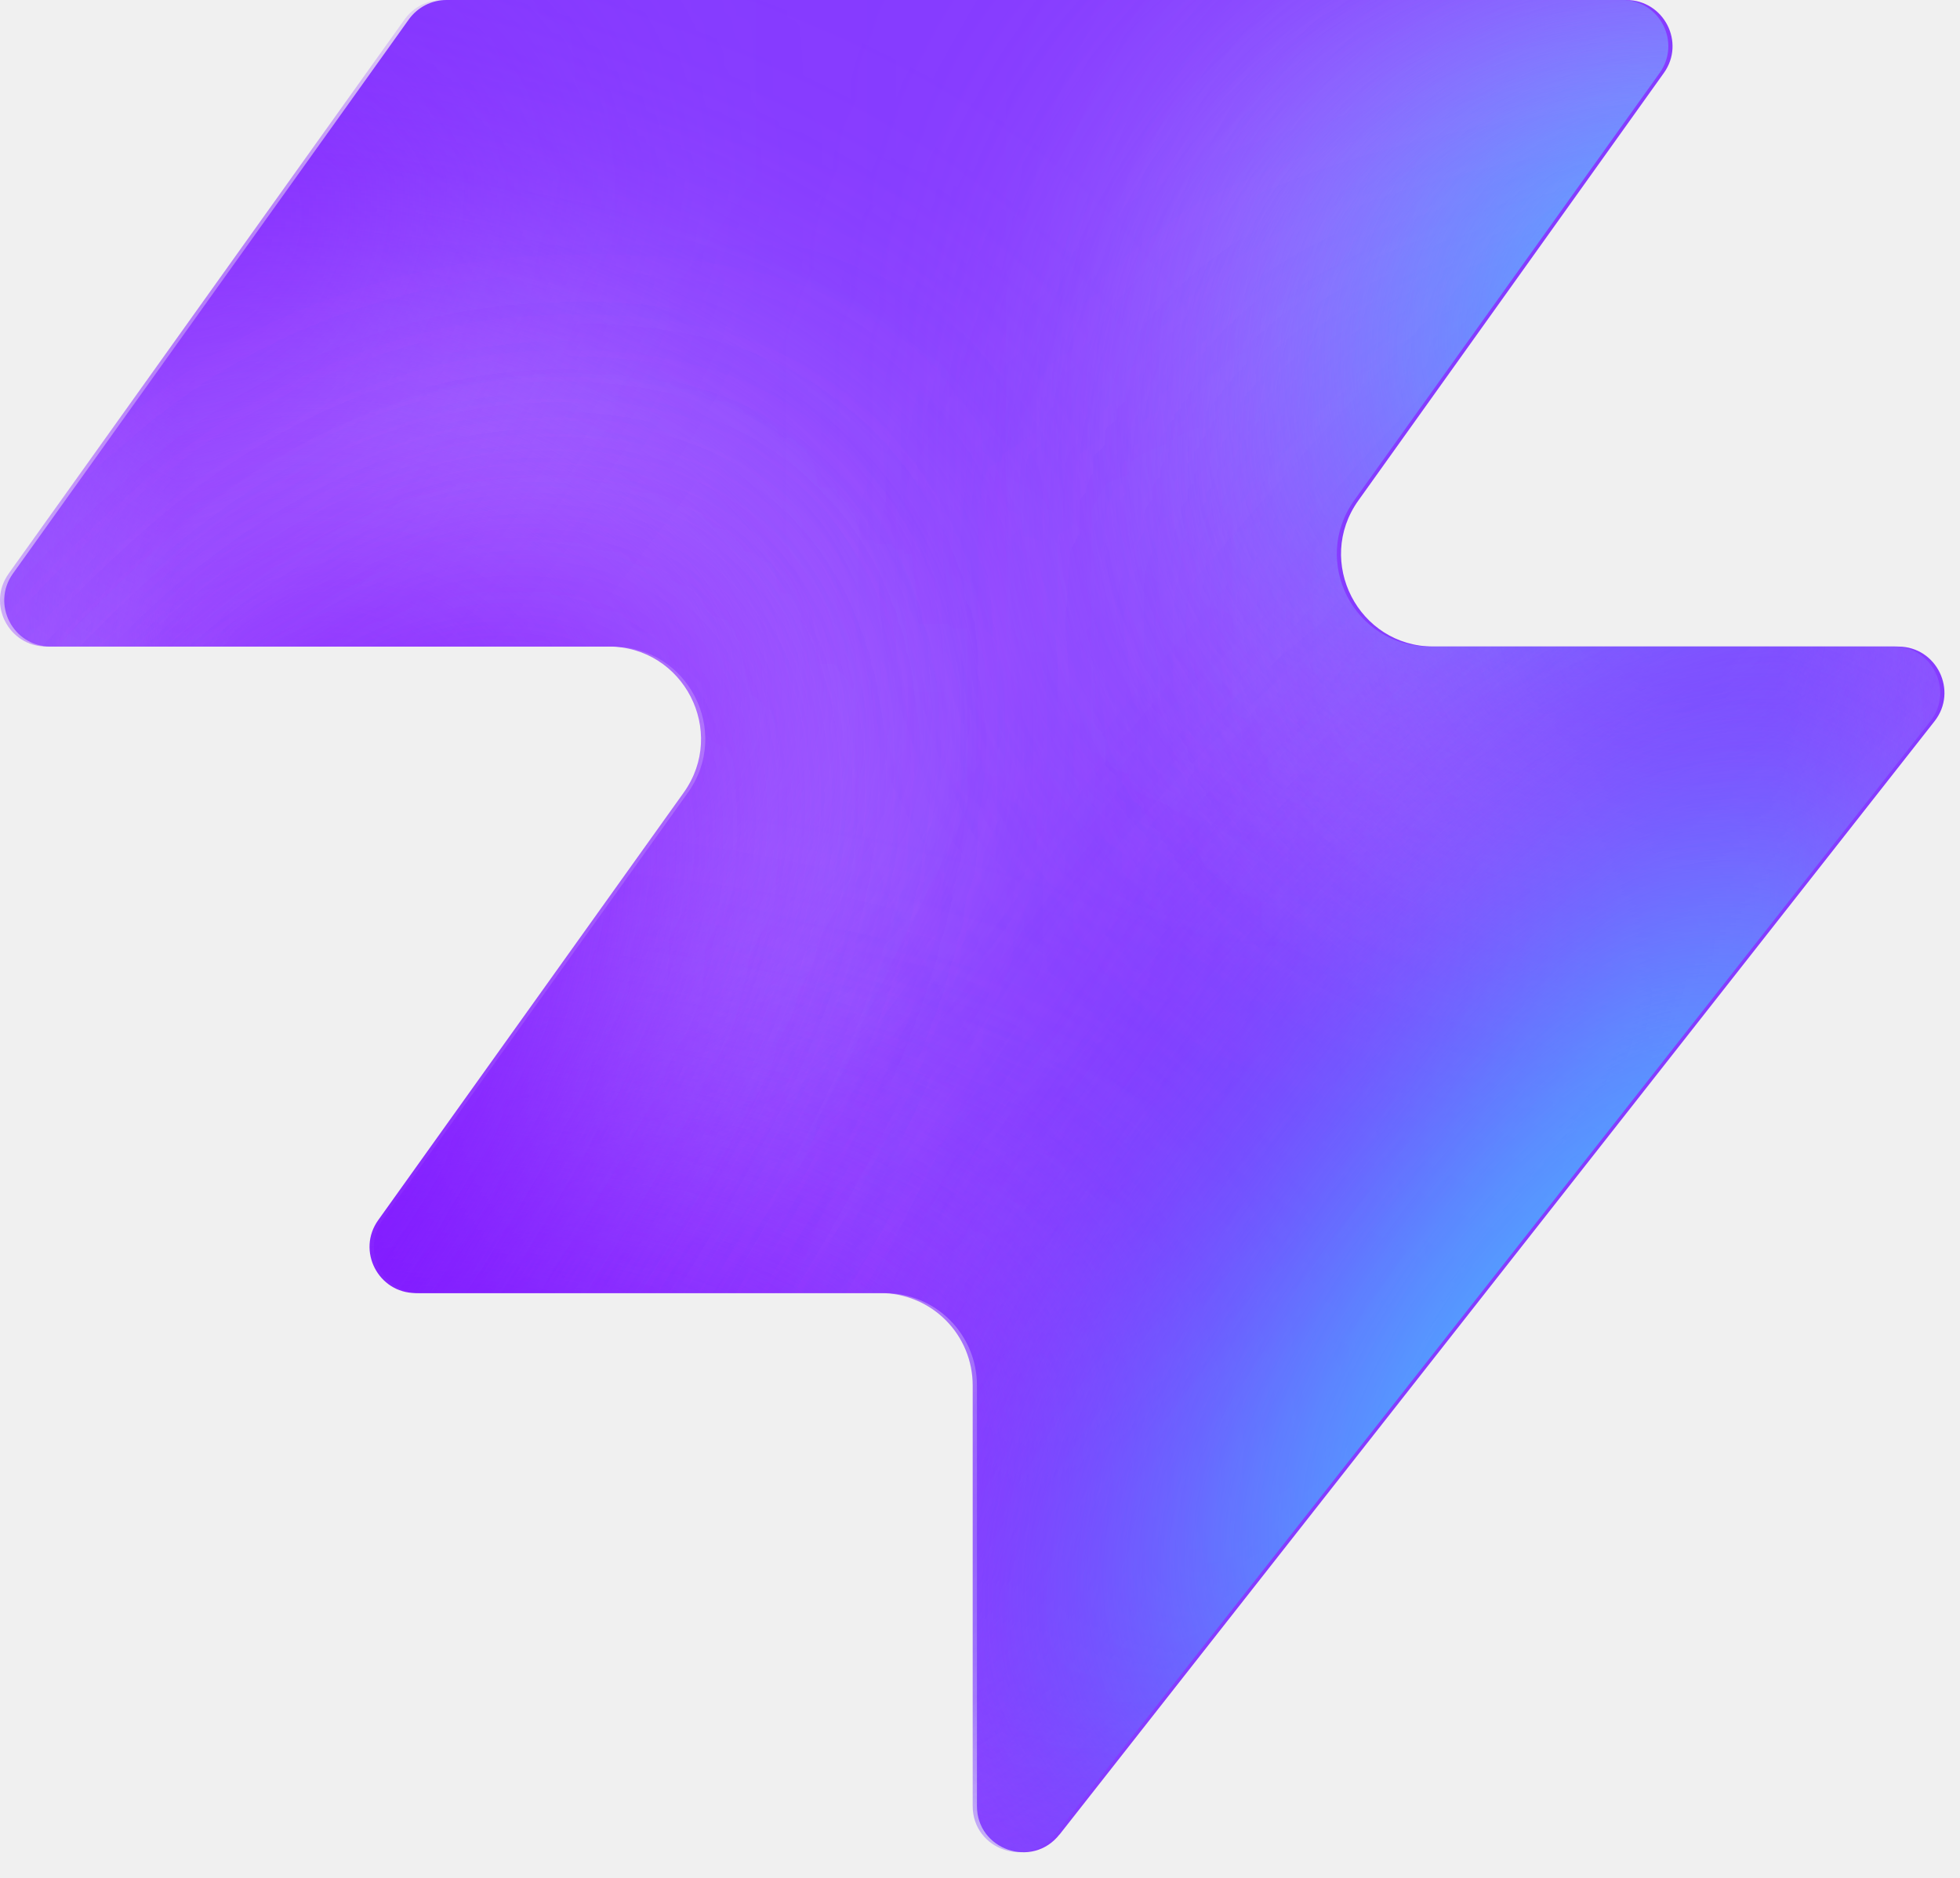
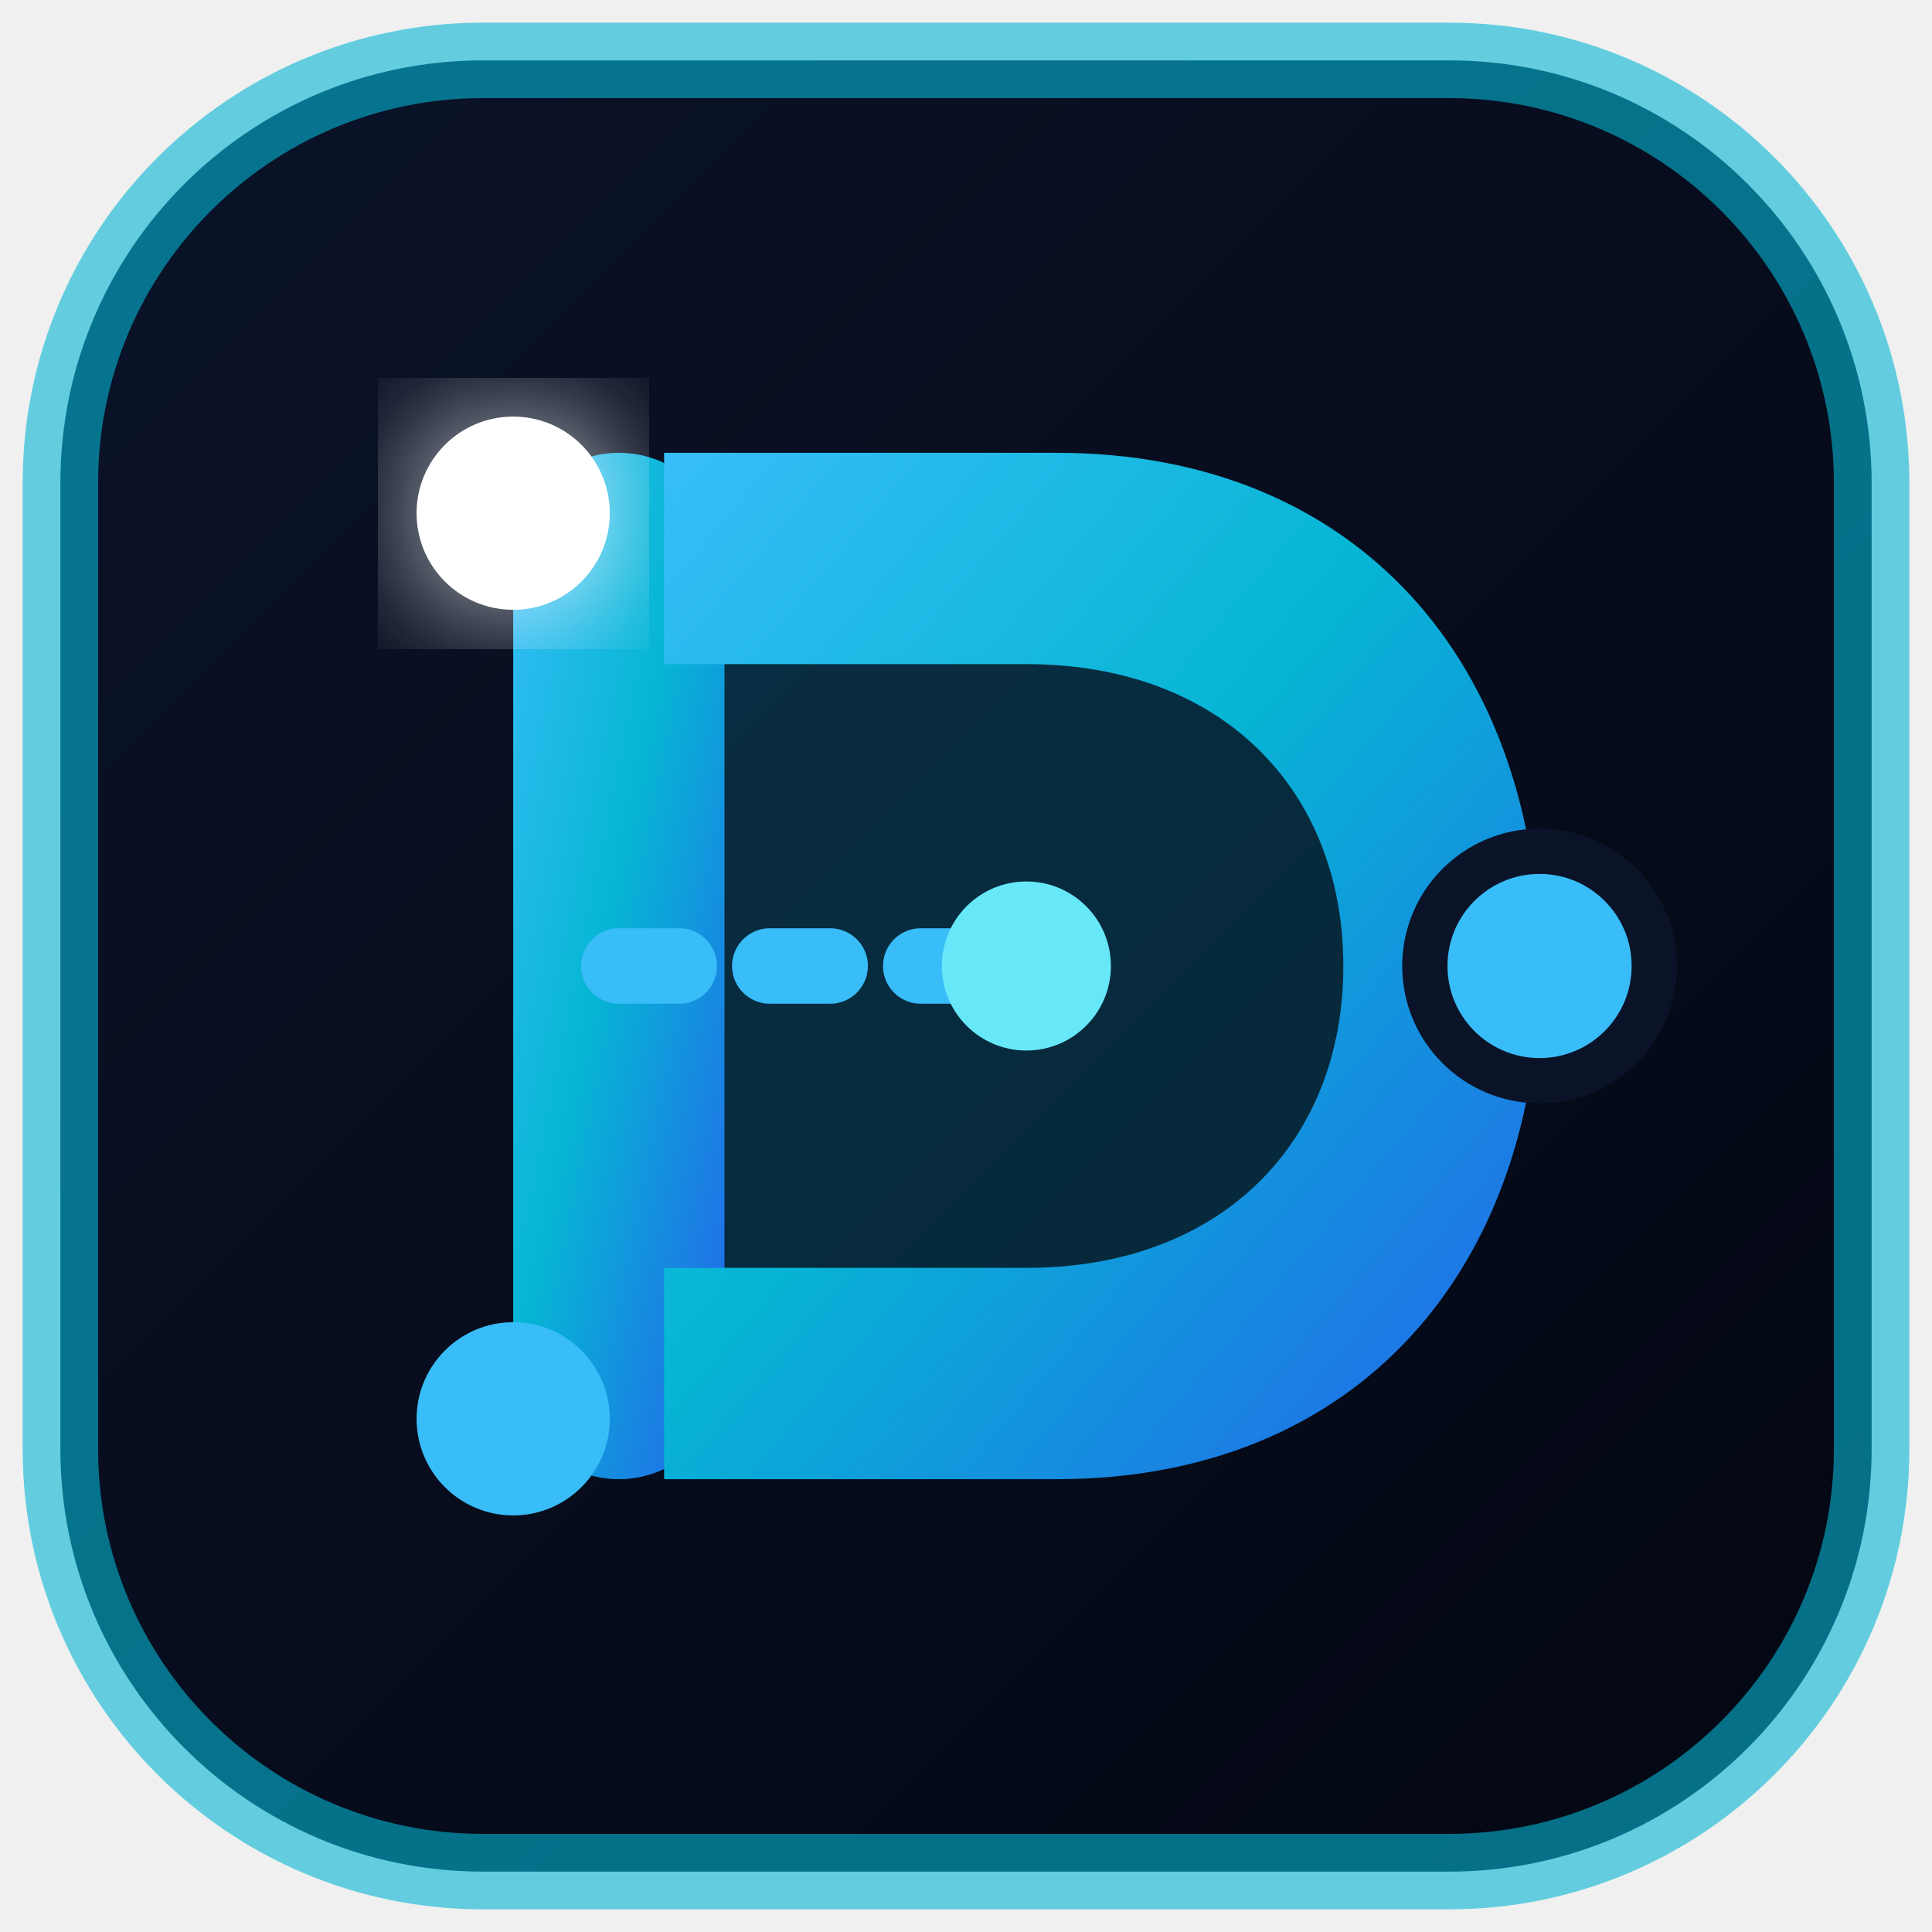
- <svg xmlns="http://www.w3.org/2000/svg" width="48" height="46" fill="none" viewBox="0 0 48 46">
-   <path fill="#863bff" d="M25.946 44.938c-.664.845-2.021.375-2.021-.698V33.937a2.26 2.26 0 0 0-2.262-2.262H10.287c-.92 0-1.456-1.04-.92-1.788l7.48-10.471c1.07-1.497 0-3.578-1.842-3.578H1.237c-.92 0-1.456-1.04-.92-1.788L10.013.474c.214-.297.556-.474.92-.474h28.894c.92 0 1.456 1.04.92 1.788l-7.48 10.471c-1.07 1.498 0 3.579 1.842 3.579h11.377c.943 0 1.473 1.088.89 1.83L25.947 44.94z" style="fill:#863bff;fill:color(display-p3 .525 .23 1);fill-opacity:1" />
-   <mask id="a" width="48" height="46" x="0" y="0" maskUnits="userSpaceOnUse" style="mask-type:alpha">
-     <path fill="#000" d="M25.842 44.938c-.664.844-2.021.375-2.021-.698V33.937a2.26 2.26 0 0 0-2.262-2.262H10.183c-.92 0-1.456-1.04-.92-1.788l7.48-10.471c1.07-1.498 0-3.579-1.842-3.579H1.133c-.92 0-1.456-1.04-.92-1.787L9.91.473c.214-.297.556-.474.92-.474h28.894c.92 0 1.456 1.04.92 1.788l-7.48 10.471c-1.07 1.498 0 3.578 1.842 3.578h11.377c.943 0 1.473 1.088.89 1.832L25.843 44.94z" style="fill:#000;fill-opacity:1" />
-   </mask>
-   <g mask="url(#a)">
-     <g filter="url(#b)">
-       <ellipse cx="5.508" cy="14.704" fill="#ede6ff" rx="5.508" ry="14.704" style="fill:#ede6ff;fill:color(display-p3 .927 .903 1);fill-opacity:1" transform="matrix(.00324 1 1 -.00324 -4.47 31.516)" />
-     </g>
-     <g filter="url(#c)">
-       <ellipse cx="10.399" cy="29.851" fill="#ede6ff" rx="10.399" ry="29.851" style="fill:#ede6ff;fill:color(display-p3 .927 .903 1);fill-opacity:1" transform="matrix(.00324 1 1 -.00324 -39.328 7.883)" />
-     </g>
-     <g filter="url(#d)">
-       <ellipse cx="5.508" cy="30.487" fill="#7e14ff" rx="5.508" ry="30.487" style="fill:#7e14ff;fill:color(display-p3 .492 .077 1);fill-opacity:1" transform="rotate(89.814 -25.913 -14.639)scale(1 -1)" />
-     </g>
-     <g filter="url(#e)">
-       <ellipse cx="5.508" cy="30.599" fill="#7e14ff" rx="5.508" ry="30.599" style="fill:#7e14ff;fill:color(display-p3 .492 .077 1);fill-opacity:1" transform="rotate(89.814 -32.644 -3.334)scale(1 -1)" />
-     </g>
-     <g filter="url(#f)">
-       <ellipse cx="5.508" cy="30.599" fill="#7e14ff" rx="5.508" ry="30.599" style="fill:#7e14ff;fill:color(display-p3 .492 .077 1);fill-opacity:1" transform="matrix(.00324 1 1 -.00324 -34.34 30.47)" />
-     </g>
-     <g filter="url(#g)">
-       <ellipse cx="14.072" cy="22.078" fill="#ede6ff" rx="14.072" ry="22.078" style="fill:#ede6ff;fill:color(display-p3 .927 .903 1);fill-opacity:1" transform="rotate(93.35 24.506 48.493)scale(-1 1)" />
-     </g>
-     <g filter="url(#h)">
-       <ellipse cx="3.47" cy="21.501" fill="#7e14ff" rx="3.47" ry="21.501" style="fill:#7e14ff;fill:color(display-p3 .492 .077 1);fill-opacity:1" transform="rotate(89.009 28.708 47.59)scale(-1 1)" />
-     </g>
-     <g filter="url(#i)">
-       <ellipse cx="3.47" cy="21.501" fill="#7e14ff" rx="3.47" ry="21.501" style="fill:#7e14ff;fill:color(display-p3 .492 .077 1);fill-opacity:1" transform="rotate(89.009 28.708 47.59)scale(-1 1)" />
-     </g>
-     <g filter="url(#j)">
-       <ellipse cx=".387" cy="8.972" fill="#7e14ff" rx="4.407" ry="29.108" style="fill:#7e14ff;fill:color(display-p3 .492 .077 1);fill-opacity:1" transform="rotate(39.51 .387 8.972)" />
-     </g>
-     <g filter="url(#k)">
-       <ellipse cx="47.523" cy="-6.092" fill="#7e14ff" rx="4.407" ry="29.108" style="fill:#7e14ff;fill:color(display-p3 .492 .077 1);fill-opacity:1" transform="rotate(37.892 47.523 -6.092)" />
-     </g>
-     <g filter="url(#l)">
-       <ellipse cx="41.412" cy="6.333" fill="#47bfff" rx="5.971" ry="9.665" style="fill:#47bfff;fill:color(display-p3 .28 .748 1);fill-opacity:1" transform="rotate(37.892 41.412 6.333)" />
-     </g>
-     <g filter="url(#m)">
-       <ellipse cx="-1.879" cy="38.332" fill="#7e14ff" rx="4.407" ry="29.108" style="fill:#7e14ff;fill:color(display-p3 .492 .077 1);fill-opacity:1" transform="rotate(37.892 -1.88 38.332)" />
-     </g>
-     <g filter="url(#n)">
-       <ellipse cx="-1.879" cy="38.332" fill="#7e14ff" rx="4.407" ry="29.108" style="fill:#7e14ff;fill:color(display-p3 .492 .077 1);fill-opacity:1" transform="rotate(37.892 -1.88 38.332)" />
-     </g>
-     <g filter="url(#o)">
-       <ellipse cx="35.651" cy="29.907" fill="#7e14ff" rx="4.407" ry="29.108" style="fill:#7e14ff;fill:color(display-p3 .492 .077 1);fill-opacity:1" transform="rotate(37.892 35.651 29.907)" />
-     </g>
-     <g filter="url(#p)">
-       <ellipse cx="38.418" cy="32.4" fill="#47bfff" rx="5.971" ry="15.297" style="fill:#47bfff;fill:color(display-p3 .28 .748 1);fill-opacity:1" transform="rotate(37.892 38.418 32.4)" />
-     </g>
-   </g>
+ <svg xmlns="http://www.w3.org/2000/svg" viewBox="0 0 64 64" fill="none">
  <defs>
-     <filter id="b" width="60.045" height="41.654" x="-19.77" y="16.149" color-interpolation-filters="sRGB" filterUnits="userSpaceOnUse">
-       <feFlood flood-opacity="0" result="BackgroundImageFix" />
-       <feBlend in="SourceGraphic" in2="BackgroundImageFix" result="shape" />
-       <feGaussianBlur result="effect1_foregroundBlur_2002_17158" stdDeviation="7.659" />
-     </filter>
-     <filter id="c" width="90.34" height="51.437" x="-54.613" y="-7.533" color-interpolation-filters="sRGB" filterUnits="userSpaceOnUse">
-       <feFlood flood-opacity="0" result="BackgroundImageFix" />
-       <feBlend in="SourceGraphic" in2="BackgroundImageFix" result="shape" />
-       <feGaussianBlur result="effect1_foregroundBlur_2002_17158" stdDeviation="7.659" />
-     </filter>
-     <filter id="d" width="79.355" height="29.4" x="-49.64" y="2.03" color-interpolation-filters="sRGB" filterUnits="userSpaceOnUse">
-       <feFlood flood-opacity="0" result="BackgroundImageFix" />
-       <feBlend in="SourceGraphic" in2="BackgroundImageFix" result="shape" />
-       <feGaussianBlur result="effect1_foregroundBlur_2002_17158" stdDeviation="4.596" />
-     </filter>
-     <filter id="e" width="79.579" height="29.4" x="-45.045" y="20.029" color-interpolation-filters="sRGB" filterUnits="userSpaceOnUse">
-       <feFlood flood-opacity="0" result="BackgroundImageFix" />
-       <feBlend in="SourceGraphic" in2="BackgroundImageFix" result="shape" />
-       <feGaussianBlur result="effect1_foregroundBlur_2002_17158" stdDeviation="4.596" />
-     </filter>
-     <filter id="f" width="79.579" height="29.4" x="-43.513" y="21.178" color-interpolation-filters="sRGB" filterUnits="userSpaceOnUse">
-       <feFlood flood-opacity="0" result="BackgroundImageFix" />
-       <feBlend in="SourceGraphic" in2="BackgroundImageFix" result="shape" />
-       <feGaussianBlur result="effect1_foregroundBlur_2002_17158" stdDeviation="4.596" />
-     </filter>
-     <filter id="g" width="74.749" height="58.852" x="15.756" y="-17.901" color-interpolation-filters="sRGB" filterUnits="userSpaceOnUse">
-       <feFlood flood-opacity="0" result="BackgroundImageFix" />
-       <feBlend in="SourceGraphic" in2="BackgroundImageFix" result="shape" />
-       <feGaussianBlur result="effect1_foregroundBlur_2002_17158" stdDeviation="7.659" />
-     </filter>
-     <filter id="h" width="61.377" height="25.362" x="23.548" y="2.284" color-interpolation-filters="sRGB" filterUnits="userSpaceOnUse">
-       <feFlood flood-opacity="0" result="BackgroundImageFix" />
-       <feBlend in="SourceGraphic" in2="BackgroundImageFix" result="shape" />
-       <feGaussianBlur result="effect1_foregroundBlur_2002_17158" stdDeviation="4.596" />
-     </filter>
-     <filter id="i" width="61.377" height="25.362" x="23.548" y="2.284" color-interpolation-filters="sRGB" filterUnits="userSpaceOnUse">
-       <feFlood flood-opacity="0" result="BackgroundImageFix" />
-       <feBlend in="SourceGraphic" in2="BackgroundImageFix" result="shape" />
-       <feGaussianBlur result="effect1_foregroundBlur_2002_17158" stdDeviation="4.596" />
-     </filter>
-     <filter id="j" width="56.045" height="63.649" x="-27.636" y="-22.853" color-interpolation-filters="sRGB" filterUnits="userSpaceOnUse">
-       <feFlood flood-opacity="0" result="BackgroundImageFix" />
-       <feBlend in="SourceGraphic" in2="BackgroundImageFix" result="shape" />
-       <feGaussianBlur result="effect1_foregroundBlur_2002_17158" stdDeviation="4.596" />
-     </filter>
-     <filter id="k" width="54.814" height="64.646" x="20.116" y="-38.415" color-interpolation-filters="sRGB" filterUnits="userSpaceOnUse">
-       <feFlood flood-opacity="0" result="BackgroundImageFix" />
-       <feBlend in="SourceGraphic" in2="BackgroundImageFix" result="shape" />
-       <feGaussianBlur result="effect1_foregroundBlur_2002_17158" stdDeviation="4.596" />
-     </filter>
-     <filter id="l" width="33.541" height="35.313" x="24.641" y="-11.323" color-interpolation-filters="sRGB" filterUnits="userSpaceOnUse">
-       <feFlood flood-opacity="0" result="BackgroundImageFix" />
-       <feBlend in="SourceGraphic" in2="BackgroundImageFix" result="shape" />
-       <feGaussianBlur result="effect1_foregroundBlur_2002_17158" stdDeviation="4.596" />
-     </filter>
-     <filter id="m" width="54.814" height="64.646" x="-29.286" y="6.009" color-interpolation-filters="sRGB" filterUnits="userSpaceOnUse">
-       <feFlood flood-opacity="0" result="BackgroundImageFix" />
-       <feBlend in="SourceGraphic" in2="BackgroundImageFix" result="shape" />
-       <feGaussianBlur result="effect1_foregroundBlur_2002_17158" stdDeviation="4.596" />
-     </filter>
-     <filter id="n" width="54.814" height="64.646" x="-29.286" y="6.009" color-interpolation-filters="sRGB" filterUnits="userSpaceOnUse">
-       <feFlood flood-opacity="0" result="BackgroundImageFix" />
-       <feBlend in="SourceGraphic" in2="BackgroundImageFix" result="shape" />
-       <feGaussianBlur result="effect1_foregroundBlur_2002_17158" stdDeviation="4.596" />
-     </filter>
-     <filter id="o" width="54.814" height="64.646" x="8.244" y="-2.416" color-interpolation-filters="sRGB" filterUnits="userSpaceOnUse">
-       <feFlood flood-opacity="0" result="BackgroundImageFix" />
-       <feBlend in="SourceGraphic" in2="BackgroundImageFix" result="shape" />
-       <feGaussianBlur result="effect1_foregroundBlur_2002_17158" stdDeviation="4.596" />
-     </filter>
-     <filter id="p" width="39.409" height="43.623" x="18.713" y="10.588" color-interpolation-filters="sRGB" filterUnits="userSpaceOnUse">
-       <feFlood flood-opacity="0" result="BackgroundImageFix" />
-       <feBlend in="SourceGraphic" in2="BackgroundImageFix" result="shape" />
-       <feGaussianBlur result="effect1_foregroundBlur_2002_17158" stdDeviation="4.596" />
+     <linearGradient id="bgGrad" x1="0%" y1="0%" x2="100%" y2="100%">
+       <stop offset="0%" stop-color="#0b1329" />
+       <stop offset="100%" stop-color="#030712" />
+     </linearGradient>
+     <linearGradient id="cyanBlueGrad" x1="0%" y1="0%" x2="100%" y2="100%">
+       <stop offset="0%" stop-color="#38bdf8" />
+       <stop offset="45%" stop-color="#06b6d4" />
+       <stop offset="100%" stop-color="#2563eb" />
+     </linearGradient>
+     <linearGradient id="glowGrad" x1="0%" y1="0%" x2="100%" y2="100%">
+       <stop offset="0%" stop-color="#22d3ee" />
+       <stop offset="100%" stop-color="#3b82f6" />
+     </linearGradient>
+     <filter id="subtleGlow" x="-20%" y="-20%" width="140%" height="140%">
+       <feGaussianBlur stdDeviation="2.5" result="blur" />
+       <feComposite in="SourceGraphic" in2="blur" operator="over" />
    </filter>
  </defs>
+   <rect x="2" y="2" width="60" height="60" rx="14" fill="url(#bgGrad)" stroke="#06b6d4" stroke-width="2.5" stroke-opacity="0.6" />
+   <circle cx="34" cy="32" r="16" fill="#06b6d4" fill-opacity="0.18" />
+   <rect x="17" y="15" width="7" height="34" rx="3.5" fill="url(#cyanBlueGrad)" />
+   <path d="M22 15 H35 C45 15 51 22 51 32 C51 42 45 49 35 49 H22 V42 H34 C40.5 42 44.5 37.8 44.5 32 C44.5 26.2 40.5 22 34 22 H22 V15 Z" fill="url(#cyanBlueGrad)" />
+   <line x1="20.5" y1="32" x2="34" y2="32" stroke="#38bdf8" stroke-width="2.5" stroke-linecap="round" stroke-dasharray="2 3" />
+   <circle cx="17" cy="17" r="3.2" fill="#ffffff" filter="url(#subtleGlow)" />
+   <circle cx="17" cy="47" r="3.2" fill="#38bdf8" />
+   <circle cx="51" cy="32" r="3.8" fill="#38bdf8" stroke="#0b1329" stroke-width="1.5" />
+   <circle cx="34" cy="32" r="2.8" fill="#67e8f9" />
</svg>
